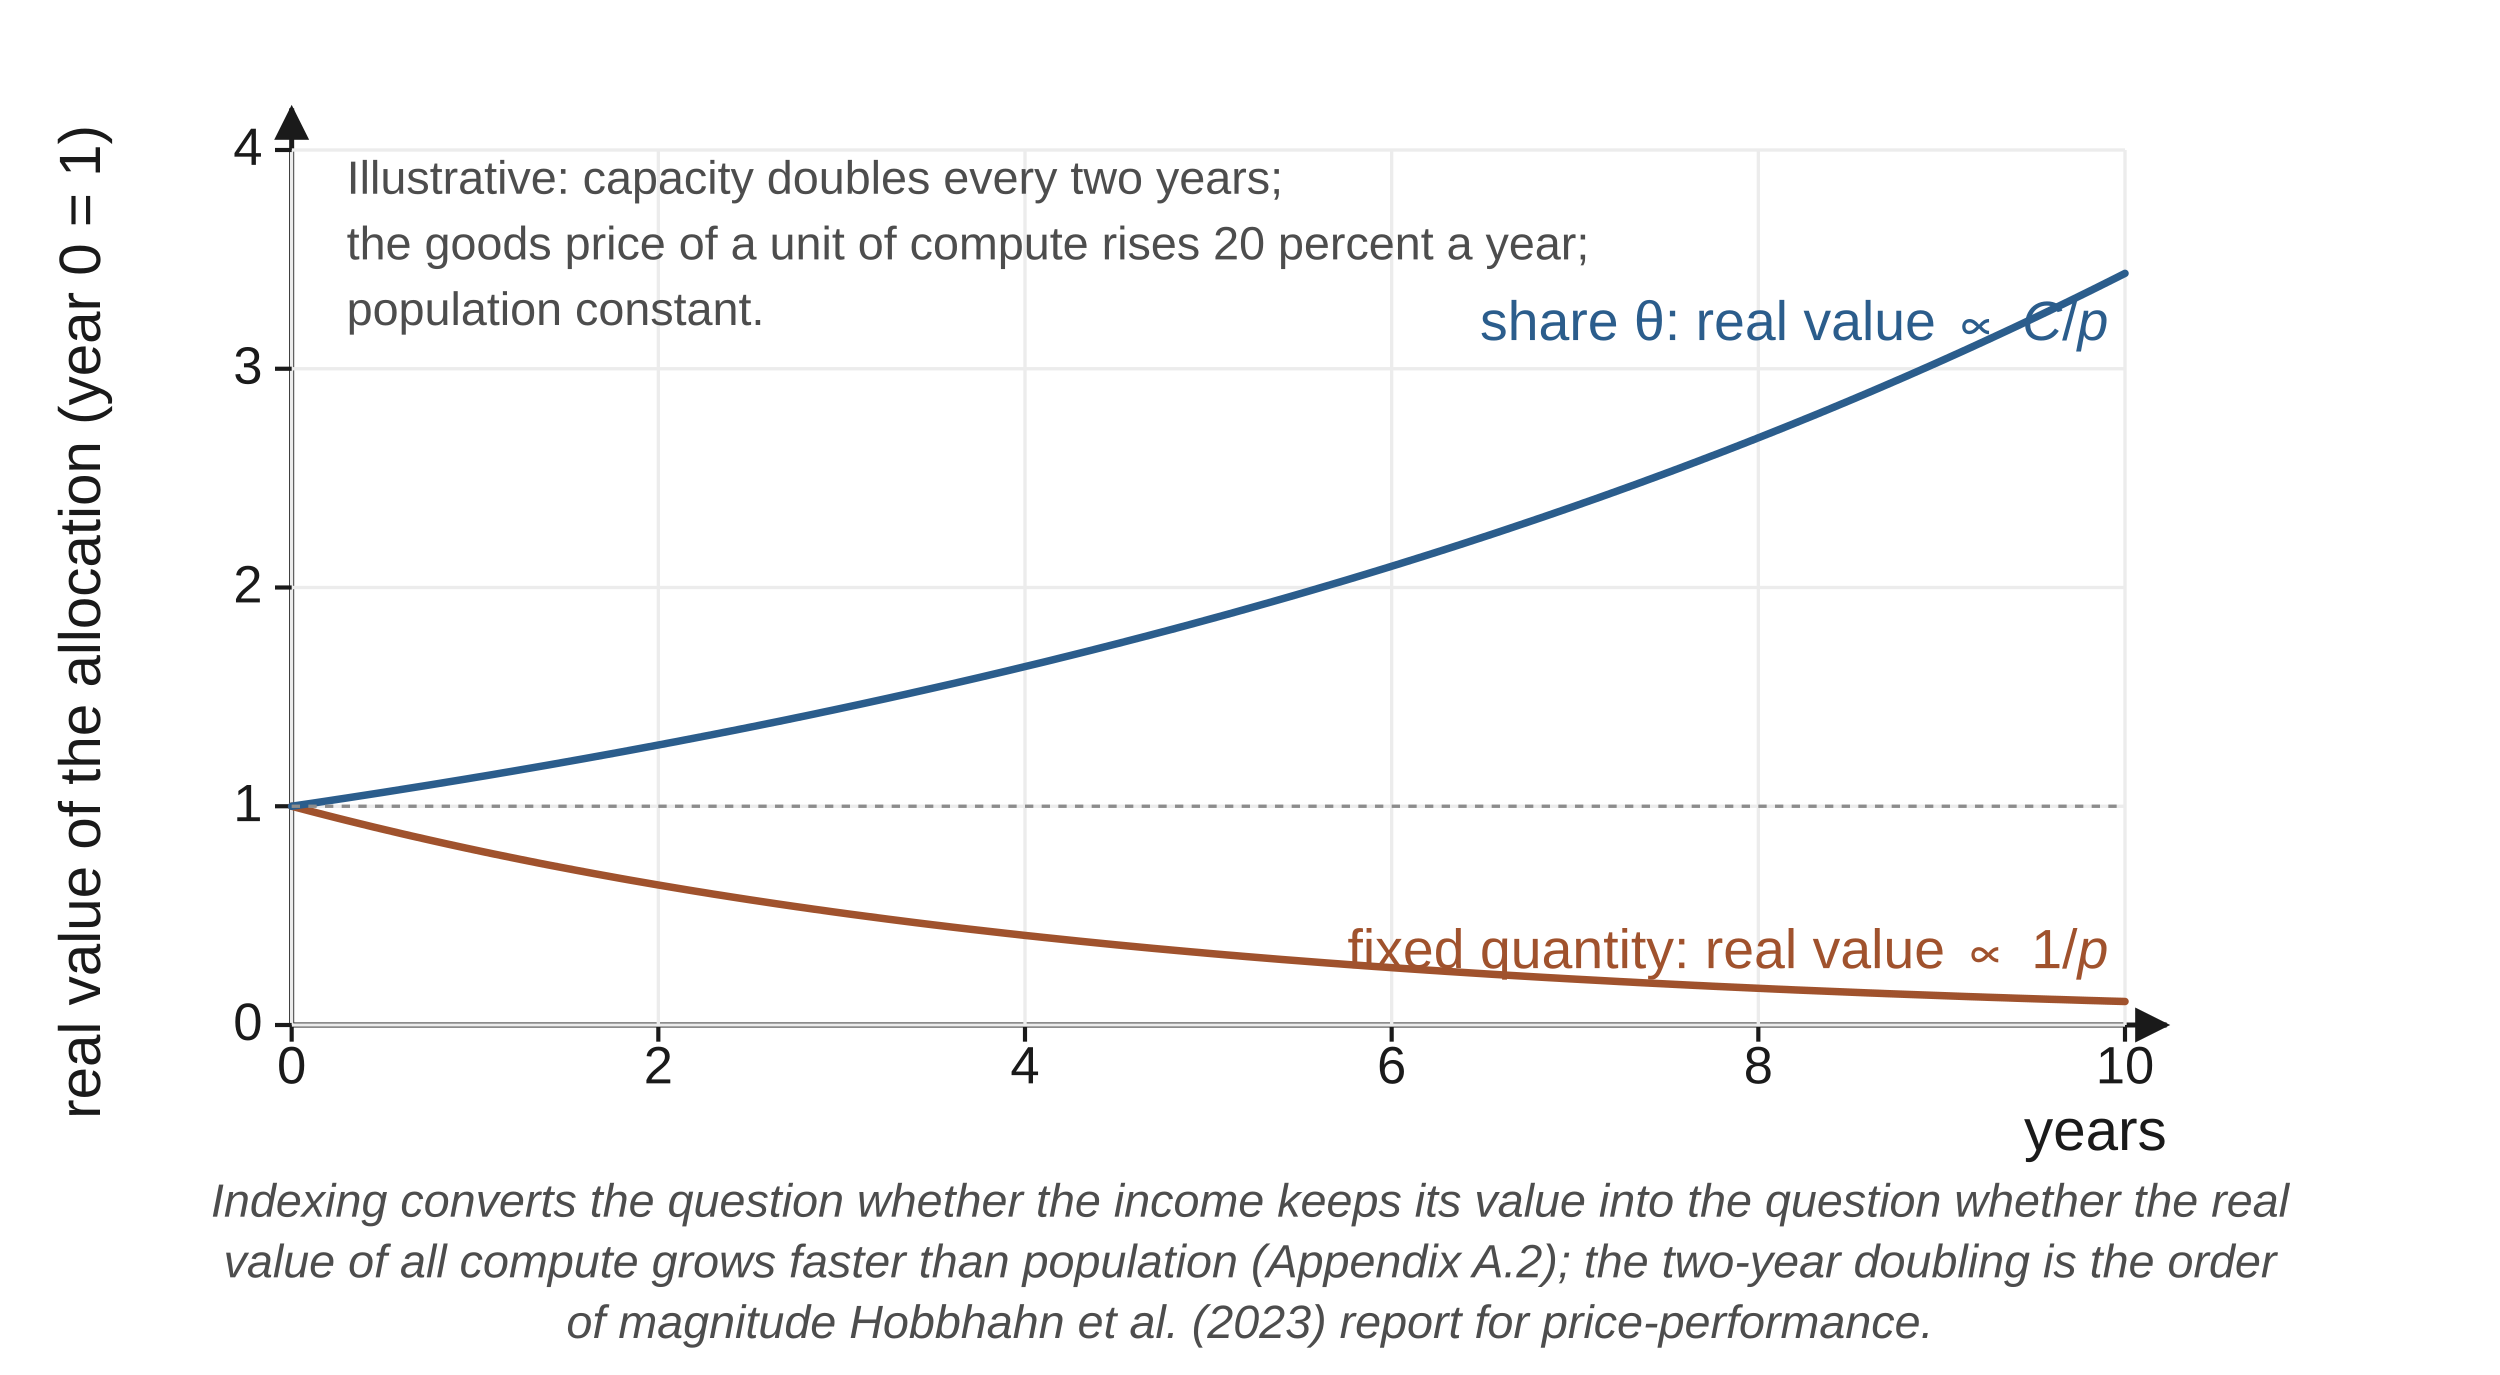
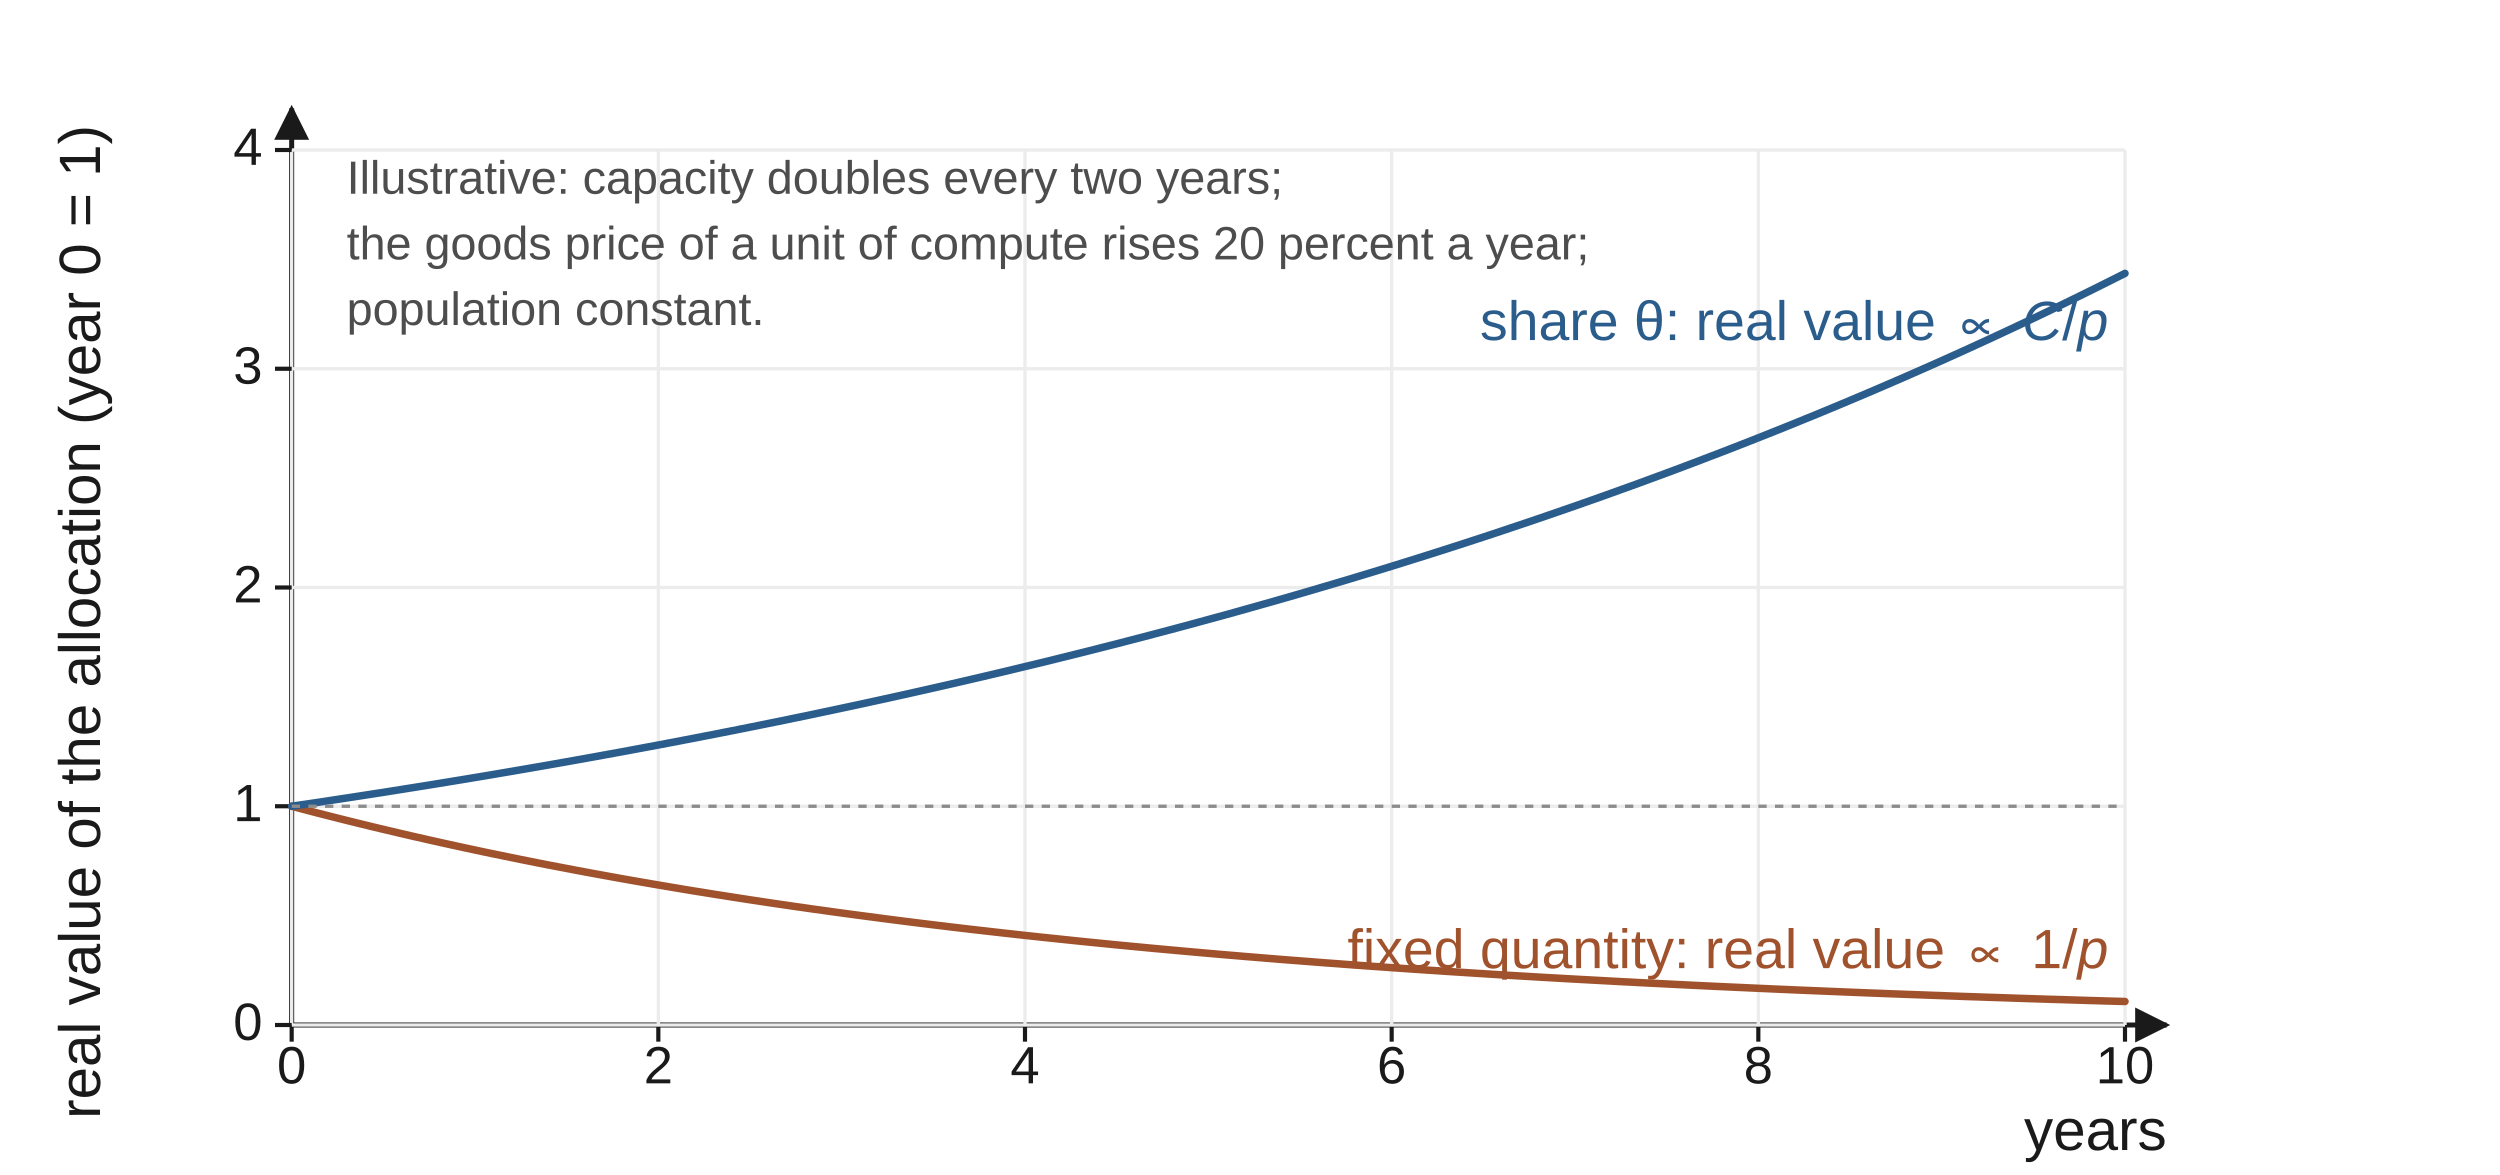
- <svg xmlns="http://www.w3.org/2000/svg" width="6in" height="3.3in" viewBox="0 0 600 330" role="img" aria-labelledby="t d">
+ <svg xmlns="http://www.w3.org/2000/svg" width="6in" height="2.82in" viewBox="0 0 600 282" role="img" aria-labelledby="t d">
  <defs>
    <marker id="arrow" viewBox="0 0 10 10" refX="9" refY="5" markerWidth="7" markerHeight="7" orient="auto-start-reverse">
      <path d="M 0 0 L 10 5 L 0 10 z" fill="#1a1a1a" />
    </marker>
    <marker id="arrow-accent" viewBox="0 0 10 10" refX="9" refY="5" markerWidth="7" markerHeight="7" orient="auto-start-reverse">
      <path d="M 0 0 L 10 5 L 0 10 z" fill="#2b5d8c" />
    </marker>
    <marker id="arrow-warn" viewBox="0 0 10 10" refX="9" refY="5" markerWidth="7" markerHeight="7" orient="auto-start-reverse">
      <path d="M 0 0 L 10 5 L 0 10 z" fill="#a0522d" />
    </marker>
    <marker id="arrow-mid" viewBox="0 0 10 10" refX="9" refY="5" markerWidth="7" markerHeight="7" orient="auto-start-reverse">
      <path d="M 0 0 L 10 5 L 0 10 z" fill="#8c8c8c" />
    </marker>
    <marker id="dot" viewBox="0 0 10 10" refX="5" refY="5" markerWidth="5" markerHeight="5">
      <circle cx="5" cy="5" r="4" fill="#1a1a1a" />
    </marker>
    <pattern id="hatch" patternUnits="userSpaceOnUse" width="6" height="6" patternTransform="rotate(45)">
      <line x1="0" y1="0" x2="0" y2="6" stroke="#8c8c8c" stroke-width="1" />
    </pattern>
    <pattern id="hatch-accent" patternUnits="userSpaceOnUse" width="6" height="6" patternTransform="rotate(45)">
      <line x1="0" y1="0" x2="0" y2="6" stroke="#2b5d8c" stroke-width="1" />
    </pattern>
  </defs>
-   <rect x="0" y="0" width="600" height="330" fill="#ffffff" />
+   <rect x="0" y="0" width="600" height="282" fill="#ffffff" />
  <line x1="70" y1="246" x2="520" y2="246" stroke="#1a1a1a" stroke-width="1.2" stroke-linecap="butt" marker-end="url(#arrow)" />
  <line x1="70" y1="246" x2="70" y2="26" stroke="#1a1a1a" stroke-width="1.2" stroke-linecap="butt" marker-end="url(#arrow)" />
  <line x1="70" y1="246" x2="70" y2="36" stroke="#ececec" stroke-width="0.8" stroke-linecap="butt" />
  <line x1="70" y1="246" x2="70" y2="250" stroke="#1a1a1a" stroke-width="1" stroke-linecap="butt" />
  <text x="70" y="260" font-family="Arial, Helvetica, 'Liberation Sans', sans-serif" font-size="12.6" text-anchor="middle" font-weight="normal" font-style="normal" fill="#1a1a1a" dominant-baseline="auto">0</text>
  <line x1="158" y1="246" x2="158" y2="36" stroke="#ececec" stroke-width="0.8" stroke-linecap="butt" />
  <line x1="158" y1="246" x2="158" y2="250" stroke="#1a1a1a" stroke-width="1" stroke-linecap="butt" />
  <text x="158" y="260" font-family="Arial, Helvetica, 'Liberation Sans', sans-serif" font-size="12.6" text-anchor="middle" font-weight="normal" font-style="normal" fill="#1a1a1a" dominant-baseline="auto">2</text>
  <line x1="246" y1="246" x2="246" y2="36" stroke="#ececec" stroke-width="0.8" stroke-linecap="butt" />
  <line x1="246" y1="246" x2="246" y2="250" stroke="#1a1a1a" stroke-width="1" stroke-linecap="butt" />
  <text x="246" y="260" font-family="Arial, Helvetica, 'Liberation Sans', sans-serif" font-size="12.6" text-anchor="middle" font-weight="normal" font-style="normal" fill="#1a1a1a" dominant-baseline="auto">4</text>
  <line x1="334" y1="246" x2="334" y2="36" stroke="#ececec" stroke-width="0.8" stroke-linecap="butt" />
  <line x1="334" y1="246" x2="334" y2="250" stroke="#1a1a1a" stroke-width="1" stroke-linecap="butt" />
  <text x="334" y="260" font-family="Arial, Helvetica, 'Liberation Sans', sans-serif" font-size="12.6" text-anchor="middle" font-weight="normal" font-style="normal" fill="#1a1a1a" dominant-baseline="auto">6</text>
  <line x1="422" y1="246" x2="422" y2="36" stroke="#ececec" stroke-width="0.8" stroke-linecap="butt" />
  <line x1="422" y1="246" x2="422" y2="250" stroke="#1a1a1a" stroke-width="1" stroke-linecap="butt" />
  <text x="422" y="260" font-family="Arial, Helvetica, 'Liberation Sans', sans-serif" font-size="12.6" text-anchor="middle" font-weight="normal" font-style="normal" fill="#1a1a1a" dominant-baseline="auto">8</text>
  <line x1="510" y1="246" x2="510" y2="36" stroke="#ececec" stroke-width="0.8" stroke-linecap="butt" />
  <line x1="510" y1="246" x2="510" y2="250" stroke="#1a1a1a" stroke-width="1" stroke-linecap="butt" />
  <text x="510" y="260" font-family="Arial, Helvetica, 'Liberation Sans', sans-serif" font-size="12.6" text-anchor="middle" font-weight="normal" font-style="normal" fill="#1a1a1a" dominant-baseline="auto">10</text>
  <line x1="70" y1="246" x2="510" y2="246" stroke="#ececec" stroke-width="0.8" stroke-linecap="butt" />
  <line x1="66" y1="246" x2="70" y2="246" stroke="#1a1a1a" stroke-width="1" stroke-linecap="butt" />
  <text x="63" y="246" font-family="Arial, Helvetica, 'Liberation Sans', sans-serif" font-size="12.6" text-anchor="end" font-weight="normal" font-style="normal" fill="#1a1a1a" dominant-baseline="middle">0</text>
  <line x1="70" y1="193.5" x2="510" y2="193.5" stroke="#ececec" stroke-width="0.8" stroke-linecap="butt" />
  <line x1="66" y1="193.5" x2="70" y2="193.5" stroke="#1a1a1a" stroke-width="1" stroke-linecap="butt" />
  <text x="63" y="193.5" font-family="Arial, Helvetica, 'Liberation Sans', sans-serif" font-size="12.6" text-anchor="end" font-weight="normal" font-style="normal" fill="#1a1a1a" dominant-baseline="middle">1</text>
  <line x1="70" y1="141" x2="510" y2="141" stroke="#ececec" stroke-width="0.8" stroke-linecap="butt" />
  <line x1="66" y1="141" x2="70" y2="141" stroke="#1a1a1a" stroke-width="1" stroke-linecap="butt" />
  <text x="63" y="141" font-family="Arial, Helvetica, 'Liberation Sans', sans-serif" font-size="12.6" text-anchor="end" font-weight="normal" font-style="normal" fill="#1a1a1a" dominant-baseline="middle">2</text>
  <line x1="70" y1="88.5" x2="510" y2="88.5" stroke="#ececec" stroke-width="0.8" stroke-linecap="butt" />
  <line x1="66" y1="88.5" x2="70" y2="88.5" stroke="#1a1a1a" stroke-width="1" stroke-linecap="butt" />
  <text x="63" y="88.5" font-family="Arial, Helvetica, 'Liberation Sans', sans-serif" font-size="12.6" text-anchor="end" font-weight="normal" font-style="normal" fill="#1a1a1a" dominant-baseline="middle">3</text>
  <line x1="70" y1="36" x2="510" y2="36" stroke="#ececec" stroke-width="0.8" stroke-linecap="butt" />
  <line x1="66" y1="36" x2="70" y2="36" stroke="#1a1a1a" stroke-width="1" stroke-linecap="butt" />
  <text x="63" y="36" font-family="Arial, Helvetica, 'Liberation Sans', sans-serif" font-size="12.6" text-anchor="end" font-weight="normal" font-style="normal" fill="#1a1a1a" dominant-baseline="middle">4</text>
  <text x="520" y="276" font-family="Arial, Helvetica, 'Liberation Sans', sans-serif" font-size="14" text-anchor="end" font-weight="normal" font-style="normal" fill="#1a1a1a" dominant-baseline="auto">years</text>
  <text x="24" y="30" font-family="Arial, Helvetica, 'Liberation Sans', sans-serif" font-size="14" text-anchor="end" font-weight="normal" font-style="normal" fill="#1a1a1a" dominant-baseline="auto" transform="rotate(-90 24 30)">real value of the allocation (year 0 = 1)</text>
  <path d="M 70 193.5 L 72.2 194.08 L 74.4 194.66 L 76.6 195.23 L 78.8 195.79 L 81 196.35 L 83.2 196.9 L 85.4 197.44 L 87.6 197.98 L 89.8 198.52 L 92 199.04 L 94.2 199.56 L 96.4 200.08 L 98.6 200.59 L 100.8 201.09 L 103 201.59 L 105.2 202.08 L 107.4 202.57 L 109.6 203.05 L 111.8 203.53 L 114 204 L 116.2 204.47 L 118.4 204.93 L 120.6 205.38 L 122.8 205.83 L 125 206.28 L 127.2 206.72 L 129.4 207.16 L 131.6 207.59 L 133.8 208.01 L 136 208.43 L 138.2 208.85 L 140.4 209.26 L 142.6 209.67 L 144.8 210.07 L 147 210.47 L 149.2 210.87 L 151.4 211.26 L 153.6 211.64 L 155.8 212.02 L 158 212.4 L 160.2 212.77 L 162.4 213.14 L 164.6 213.51 L 166.8 213.87 L 169 214.22 L 171.2 214.58 L 173.4 214.92 L 175.6 215.27 L 177.8 215.61 L 180 215.95 L 182.2 216.28 L 184.4 216.61 L 186.6 216.94 L 188.8 217.26 L 191 217.58 L 193.2 217.89 L 195.4 218.21 L 197.6 218.51 L 199.8 218.82 L 202 219.12 L 204.2 219.42 L 206.4 219.71 L 208.6 220 L 210.8 220.29 L 213 220.58 L 215.2 220.86 L 217.4 221.14 L 219.6 221.42 L 221.8 221.69 L 224 221.96 L 226.2 222.22 L 228.4 222.49 L 230.6 222.75 L 232.8 223.01 L 235 223.26 L 237.2 223.51 L 239.4 223.76 L 241.6 224.01 L 243.8 224.25 L 246 224.5 L 248.2 224.73 L 250.4 224.97 L 252.6 225.2 L 254.8 225.43 L 257 225.66 L 259.2 225.89 L 261.4 226.11 L 263.6 226.33 L 265.8 226.55 L 268 226.77 L 270.2 226.98 L 272.4 227.19 L 274.6 227.4 L 276.8 227.61 L 279 227.81 L 281.2 228.01 L 283.4 228.21 L 285.6 228.41 L 287.8 228.6 L 290 228.8 L 292.2 228.99 L 294.4 229.18 L 296.6 229.36 L 298.8 229.55 L 301 229.73 L 303.2 229.91 L 305.4 230.09 L 307.6 230.27 L 309.8 230.44 L 312 230.61 L 314.2 230.78 L 316.4 230.95 L 318.6 231.12 L 320.8 231.28 L 323 231.45 L 325.2 231.61 L 327.4 231.77 L 329.6 231.93 L 331.8 232.08 L 334 232.24 L 336.2 232.39 L 338.4 232.54 L 340.6 232.69 L 342.8 232.84 L 345 232.98 L 347.2 233.13 L 349.4 233.27 L 351.6 233.41 L 353.8 233.55 L 356 233.69 L 358.2 233.83 L 360.4 233.96 L 362.6 234.1 L 364.8 234.23 L 367 234.36 L 369.2 234.49 L 371.4 234.62 L 373.6 234.74 L 375.8 234.87 L 378 234.99 L 380.2 235.11 L 382.4 235.23 L 384.6 235.35 L 386.8 235.47 L 389 235.59 L 391.2 235.7 L 393.4 235.82 L 395.6 235.93 L 397.8 236.04 L 400 236.15 L 402.2 236.26 L 404.4 236.37 L 406.6 236.48 L 408.8 236.58 L 411 236.69 L 413.2 236.79 L 415.4 236.89 L 417.6 236.99 L 419.8 237.09 L 422 237.19 L 424.2 237.29 L 426.4 237.39 L 428.6 237.48 L 430.8 237.58 L 433 237.67 L 435.2 237.76 L 437.4 237.85 L 439.6 237.94 L 441.8 238.03 L 444 238.12 L 446.2 238.21 L 448.4 238.3 L 450.6 238.38 L 452.8 238.47 L 455 238.55 L 457.2 238.63 L 459.4 238.71 L 461.6 238.79 L 463.8 238.87 L 466 238.95 L 468.2 239.03 L 470.4 239.11 L 472.6 239.19 L 474.8 239.26 L 477 239.34 L 479.2 239.41 L 481.4 239.48 L 483.6 239.56 L 485.8 239.63 L 488 239.7 L 490.2 239.77 L 492.4 239.84 L 494.6 239.9 L 496.8 239.97 L 499 240.04 L 501.2 240.11 L 503.4 240.17 L 505.6 240.24 L 507.8 240.3 L 510 240.36" fill="none" stroke="#a0522d" stroke-width="1.8" stroke-linejoin="round" stroke-linecap="round" />
  <path d="M 70 193.5 L 72.2 193.17 L 74.4 192.85 L 76.6 192.52 L 78.8 192.19 L 81 191.85 L 83.2 191.52 L 85.4 191.18 L 87.6 190.84 L 89.8 190.5 L 92 190.16 L 94.2 189.81 L 96.4 189.46 L 98.6 189.11 L 100.8 188.76 L 103 188.41 L 105.2 188.05 L 107.4 187.69 L 109.6 187.33 L 111.8 186.97 L 114 186.6 L 116.2 186.24 L 118.4 185.87 L 120.6 185.49 L 122.8 185.12 L 125 184.74 L 127.2 184.36 L 129.4 183.98 L 131.6 183.6 L 133.8 183.21 L 136 182.82 L 138.2 182.43 L 140.4 182.04 L 142.6 181.64 L 144.8 181.24 L 147 180.84 L 149.2 180.44 L 151.4 180.03 L 153.6 179.62 L 155.8 179.21 L 158 178.8 L 160.2 178.38 L 162.4 177.97 L 164.6 177.54 L 166.8 177.12 L 169 176.69 L 171.2 176.27 L 173.4 175.83 L 175.6 175.4 L 177.8 174.96 L 180 174.52 L 182.2 174.08 L 184.4 173.63 L 186.6 173.19 L 188.8 172.74 L 191 172.28 L 193.2 171.83 L 195.4 171.37 L 197.6 170.9 L 199.8 170.44 L 202 169.97 L 204.2 169.5 L 206.4 169.03 L 208.6 168.55 L 210.8 168.07 L 213 167.59 L 215.2 167.1 L 217.4 166.62 L 219.6 166.12 L 221.8 165.63 L 224 165.13 L 226.2 164.63 L 228.4 164.13 L 230.6 163.62 L 232.8 163.11 L 235 162.6 L 237.2 162.08 L 239.4 161.56 L 241.6 161.04 L 243.8 160.51 L 246 159.98 L 248.2 159.45 L 250.4 158.92 L 252.6 158.38 L 254.8 157.83 L 257 157.29 L 259.2 156.74 L 261.4 156.19 L 263.6 155.63 L 265.8 155.07 L 268 154.51 L 270.2 153.94 L 272.4 153.37 L 274.6 152.8 L 276.8 152.22 L 279 151.64 L 281.2 151.06 L 283.4 150.47 L 285.6 149.88 L 287.8 149.28 L 290 148.68 L 292.2 148.08 L 294.4 147.48 L 296.6 146.87 L 298.8 146.25 L 301 145.63 L 303.2 145.01 L 305.4 144.39 L 307.6 143.76 L 309.8 143.13 L 312 142.49 L 314.2 141.85 L 316.4 141.2 L 318.6 140.55 L 320.8 139.9 L 323 139.25 L 325.2 138.58 L 327.4 137.92 L 329.6 137.25 L 331.8 136.58 L 334 135.9 L 336.2 135.22 L 338.4 134.53 L 340.6 133.84 L 342.8 133.15 L 345 132.45 L 347.2 131.75 L 349.4 131.04 L 351.6 130.33 L 353.8 129.61 L 356 128.89 L 358.2 128.17 L 360.4 127.44 L 362.6 126.7 L 364.8 125.96 L 367 125.22 L 369.2 124.47 L 371.4 123.72 L 373.6 122.96 L 375.8 122.2 L 378 121.44 L 380.2 120.66 L 382.4 119.89 L 384.6 119.11 L 386.8 118.32 L 389 117.53 L 391.2 116.74 L 393.4 115.94 L 395.6 115.13 L 397.8 114.32 L 400 113.51 L 402.2 112.69 L 404.4 111.86 L 406.6 111.03 L 408.8 110.19 L 411 109.35 L 413.2 108.51 L 415.4 107.66 L 417.6 106.8 L 419.8 105.94 L 422 105.07 L 424.2 104.2 L 426.4 103.32 L 428.6 102.44 L 430.8 101.55 L 433 100.65 L 435.2 99.76 L 437.4 98.85 L 439.6 97.94 L 441.8 97.02 L 444 96.1 L 446.2 95.17 L 448.4 94.24 L 450.6 93.3 L 452.8 92.35 L 455 91.4 L 457.2 90.45 L 459.4 89.48 L 461.6 88.51 L 463.8 87.54 L 466 86.56 L 468.2 85.57 L 470.4 84.58 L 472.6 83.58 L 474.8 82.57 L 477 81.56 L 479.2 80.54 L 481.4 79.52 L 483.6 78.49 L 485.8 77.45 L 488 76.41 L 490.2 75.36 L 492.4 74.3 L 494.6 73.24 L 496.8 72.17 L 499 71.09 L 501.2 70.01 L 503.4 68.92 L 505.6 67.82 L 507.8 66.72 L 510 65.61" fill="none" stroke="#2b5d8c" stroke-width="1.8" stroke-linejoin="round" stroke-linecap="round" />
  <line x1="70" y1="193.5" x2="510" y2="193.5" stroke="#8c8c8c" stroke-width="0.8" stroke-linecap="butt" stroke-dasharray="2 2" />
  <text x="506" y="81.61" font-family="Arial, Helvetica, 'Liberation Sans', sans-serif" font-size="13.3" text-anchor="end" fill="#2b5d8c" dominant-baseline="auto">share θ: real value ∝ <tspan font-style="italic">C</tspan>/<tspan font-style="italic">p</tspan>
  </text>
  <text x="506" y="232.36" font-family="Arial, Helvetica, 'Liberation Sans', sans-serif" font-size="13.3" text-anchor="end" fill="#a0522d" dominant-baseline="auto">fixed quantity: real value ∝ 1/<tspan font-style="italic">p</tspan>
  </text>
  <text x="83.2" y="46.5" font-family="Arial, Helvetica, 'Liberation Sans', sans-serif" font-size="11.2" text-anchor="start" font-weight="normal" font-style="normal" fill="#4d4d4d" dominant-baseline="auto">Illustrative: capacity doubles every two years;</text>
  <text x="83.2" y="62.25" font-family="Arial, Helvetica, 'Liberation Sans', sans-serif" font-size="11.2" text-anchor="start" font-weight="normal" font-style="normal" fill="#4d4d4d" dominant-baseline="auto">the goods price of a unit of compute rises 20 percent a year;</text>
  <text x="83.2" y="78" font-family="Arial, Helvetica, 'Liberation Sans', sans-serif" font-size="11.2" text-anchor="start" font-weight="normal" font-style="normal" fill="#4d4d4d" dominant-baseline="auto">population constant.</text>
-   <text x="300" y="292" font-family="Arial, Helvetica, 'Liberation Sans', sans-serif" font-size="11.2" text-anchor="middle" font-weight="normal" font-style="italic" fill="#4d4d4d" dominant-baseline="auto">Indexing converts the question whether the income keeps its value into the question whether the real</text>
-   <text x="300" y="306.56" font-family="Arial, Helvetica, 'Liberation Sans', sans-serif" font-size="11.2" text-anchor="middle" font-weight="normal" font-style="italic" fill="#4d4d4d" dominant-baseline="auto">value of all compute grows faster than population (Appendix A.2); the two-year doubling is the order</text>
-   <text x="300" y="321.12" font-family="Arial, Helvetica, 'Liberation Sans', sans-serif" font-size="11.2" text-anchor="middle" font-weight="normal" font-style="italic" fill="#4d4d4d" dominant-baseline="auto">of magnitude Hobbhahn et al. (2023) report for price-performance.</text>
</svg>
